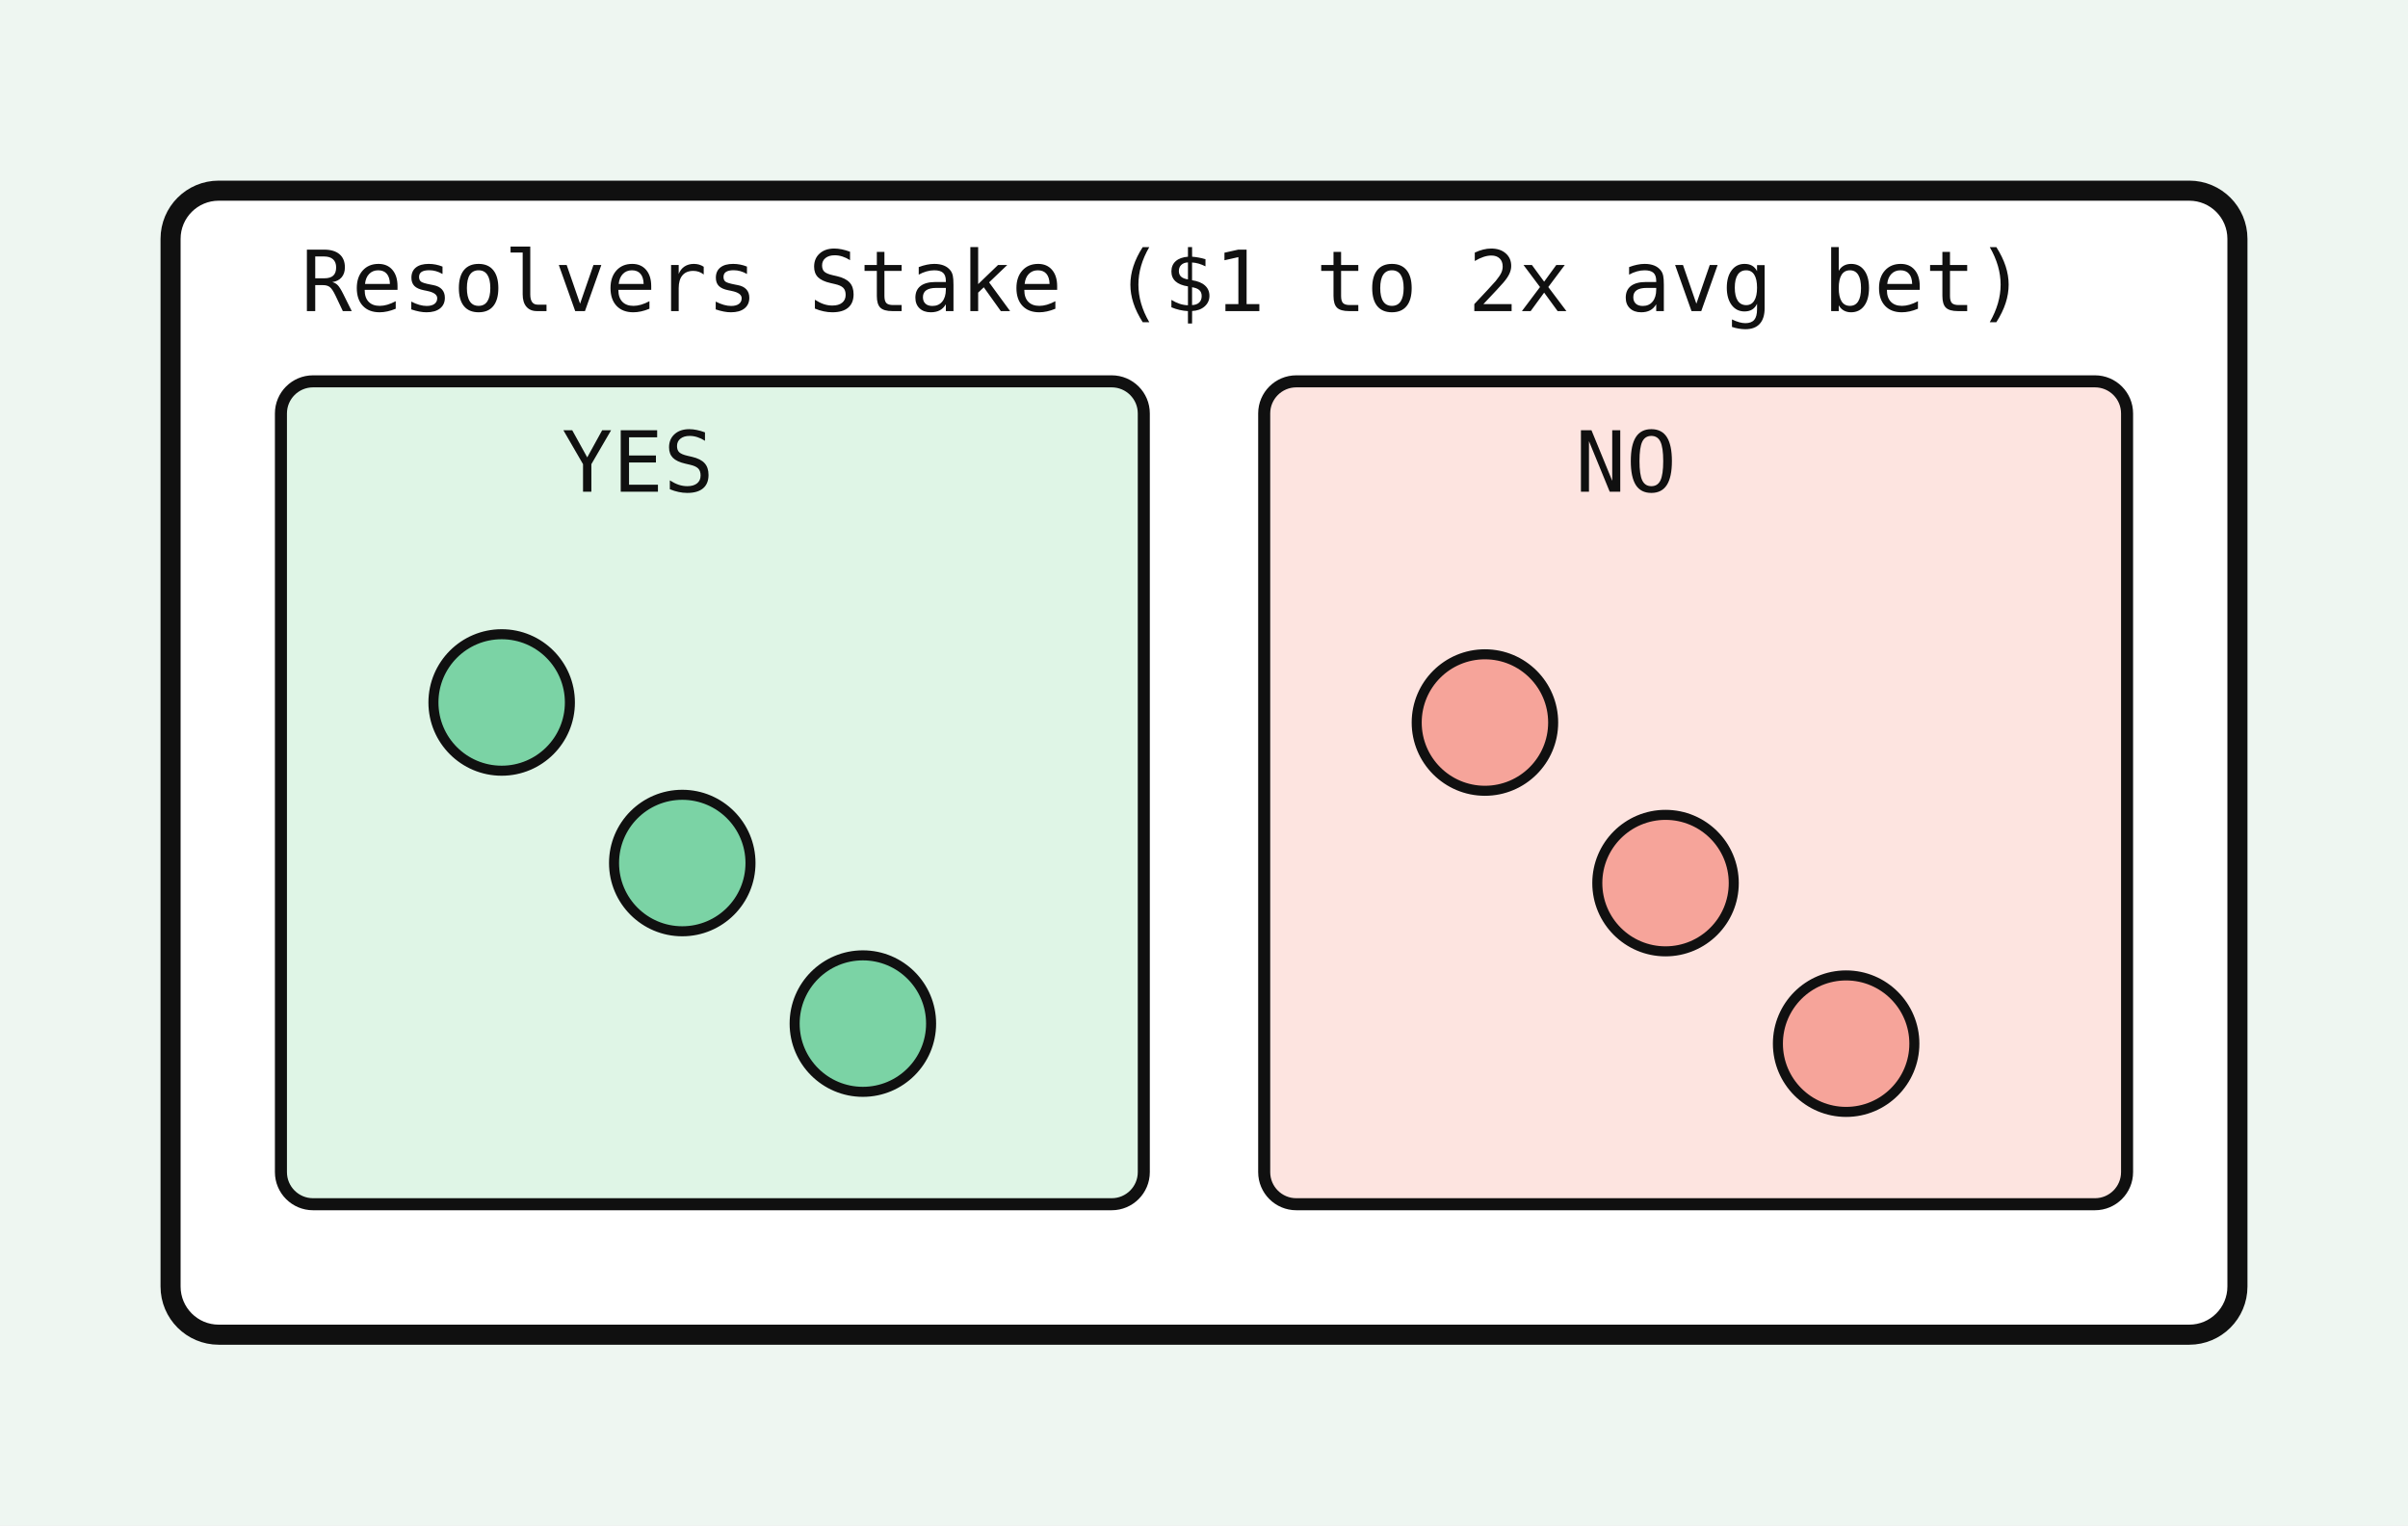
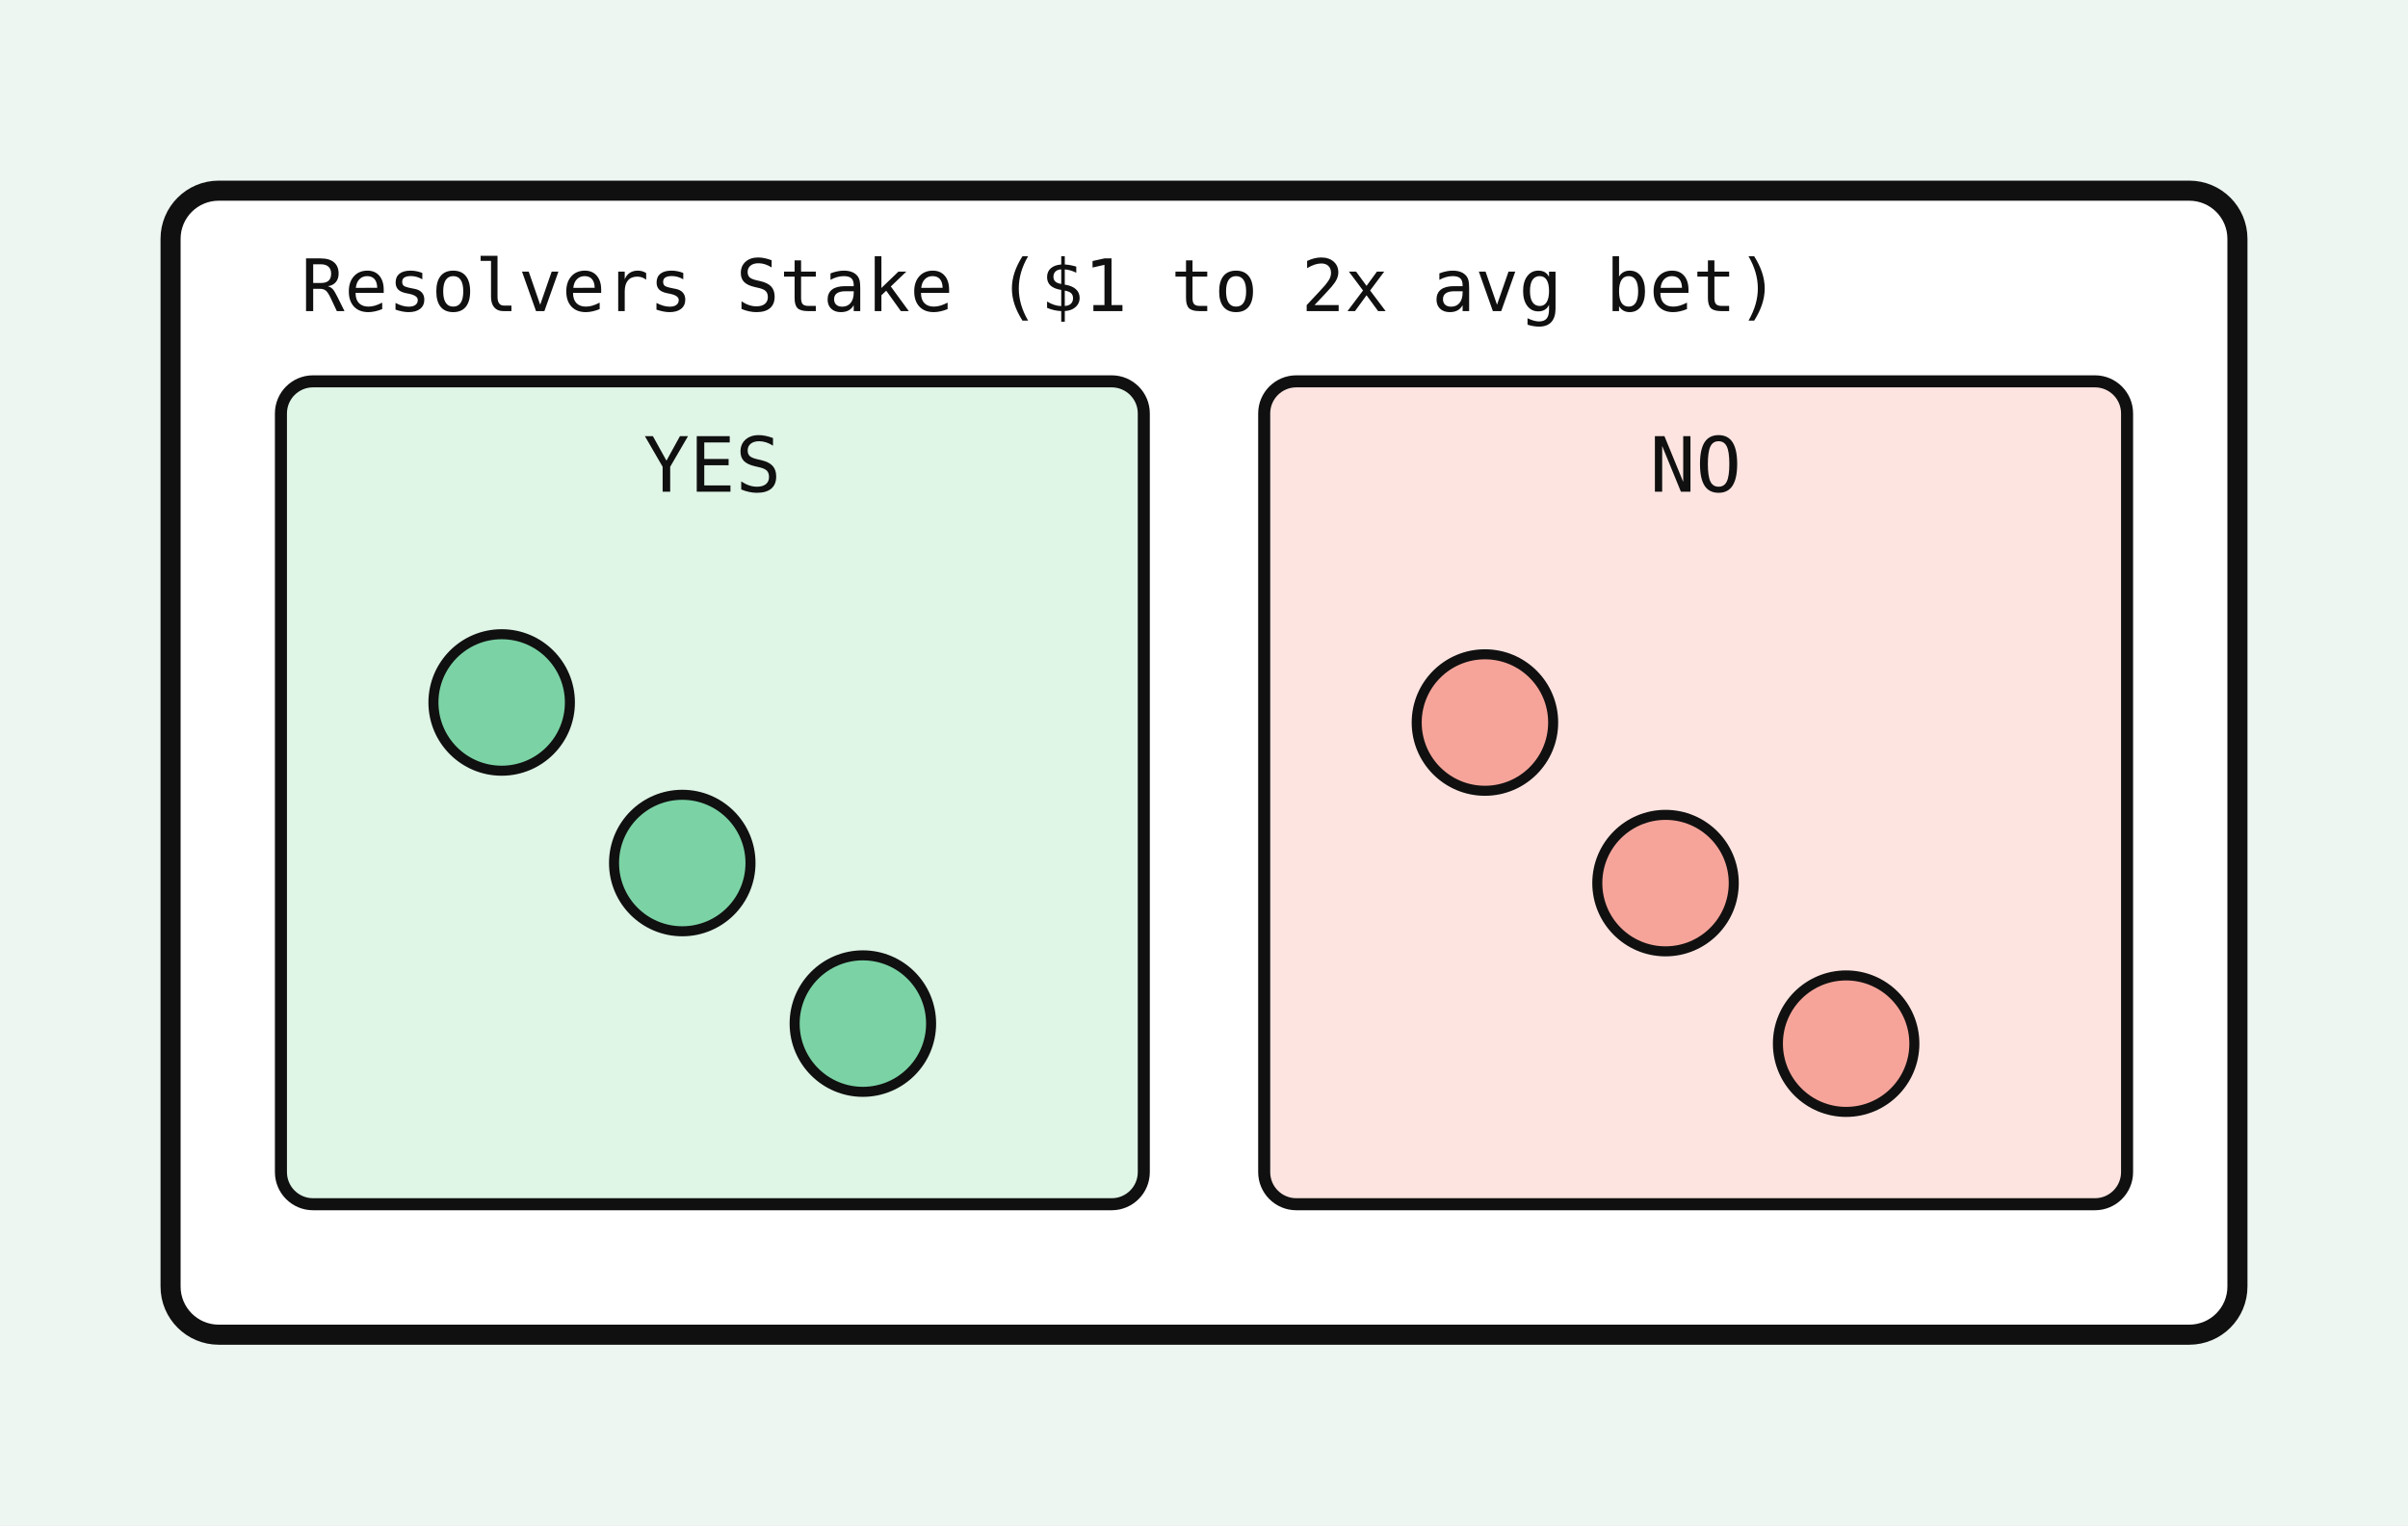
<svg xmlns="http://www.w3.org/2000/svg" width="1200" height="760" viewBox="0 0 1200 760" fill="none">
  <rect width="1200" height="760" fill="#EEF6F1" />
  <rect x="85" y="95" width="1030" height="570" rx="24" fill="#FFFFFF" stroke="#101010" stroke-width="10" />
  <rect x="140" y="190" width="430" height="410" rx="16" fill="#DFF5E6" stroke="#101010" stroke-width="6" />
  <rect x="630" y="190" width="430" height="410" rx="16" fill="#FDE4E0" stroke="#101010" stroke-width="6" />
-   <text x="280" y="245" font-size="42" font-family="Space Mono, monospace" fill="#101010">YES</text>
-   <text x="785" y="245" font-size="42" font-family="Space Mono, monospace" fill="#101010">NO</text>
+   <text x="355" y="245" font-size="38" font-family="Space Mono, monospace" fill="#101010" text-anchor="middle">YES</text>
+   <text x="845" y="245" font-size="38" font-family="Space Mono, monospace" fill="#101010" text-anchor="middle">NO</text>
  <circle cx="250" cy="350" r="34" fill="#7BD3A5" stroke="#101010" stroke-width="5" />
  <circle cx="340" cy="430" r="34" fill="#7BD3A5" stroke="#101010" stroke-width="5" />
  <circle cx="430" cy="510" r="34" fill="#7BD3A5" stroke="#101010" stroke-width="5" />
  <circle cx="740" cy="360" r="34" fill="#F6A49A" stroke="#101010" stroke-width="5" />
  <circle cx="830" cy="440" r="34" fill="#F6A49A" stroke="#101010" stroke-width="5" />
  <circle cx="920" cy="520" r="34" fill="#F6A49A" stroke="#101010" stroke-width="5" />
-   <text x="150" y="155" font-size="42" font-family="Space Mono, monospace" fill="#101010">Resolvers Stake ($1 to 2x avg bet)</text>
+   <text x="150" y="155" font-size="36" font-family="Space Mono, monospace" fill="#101010" textLength="900" lengthAdjust="spacingAndGlyphs">Resolvers Stake ($1 to 2x avg bet)</text>
</svg>
